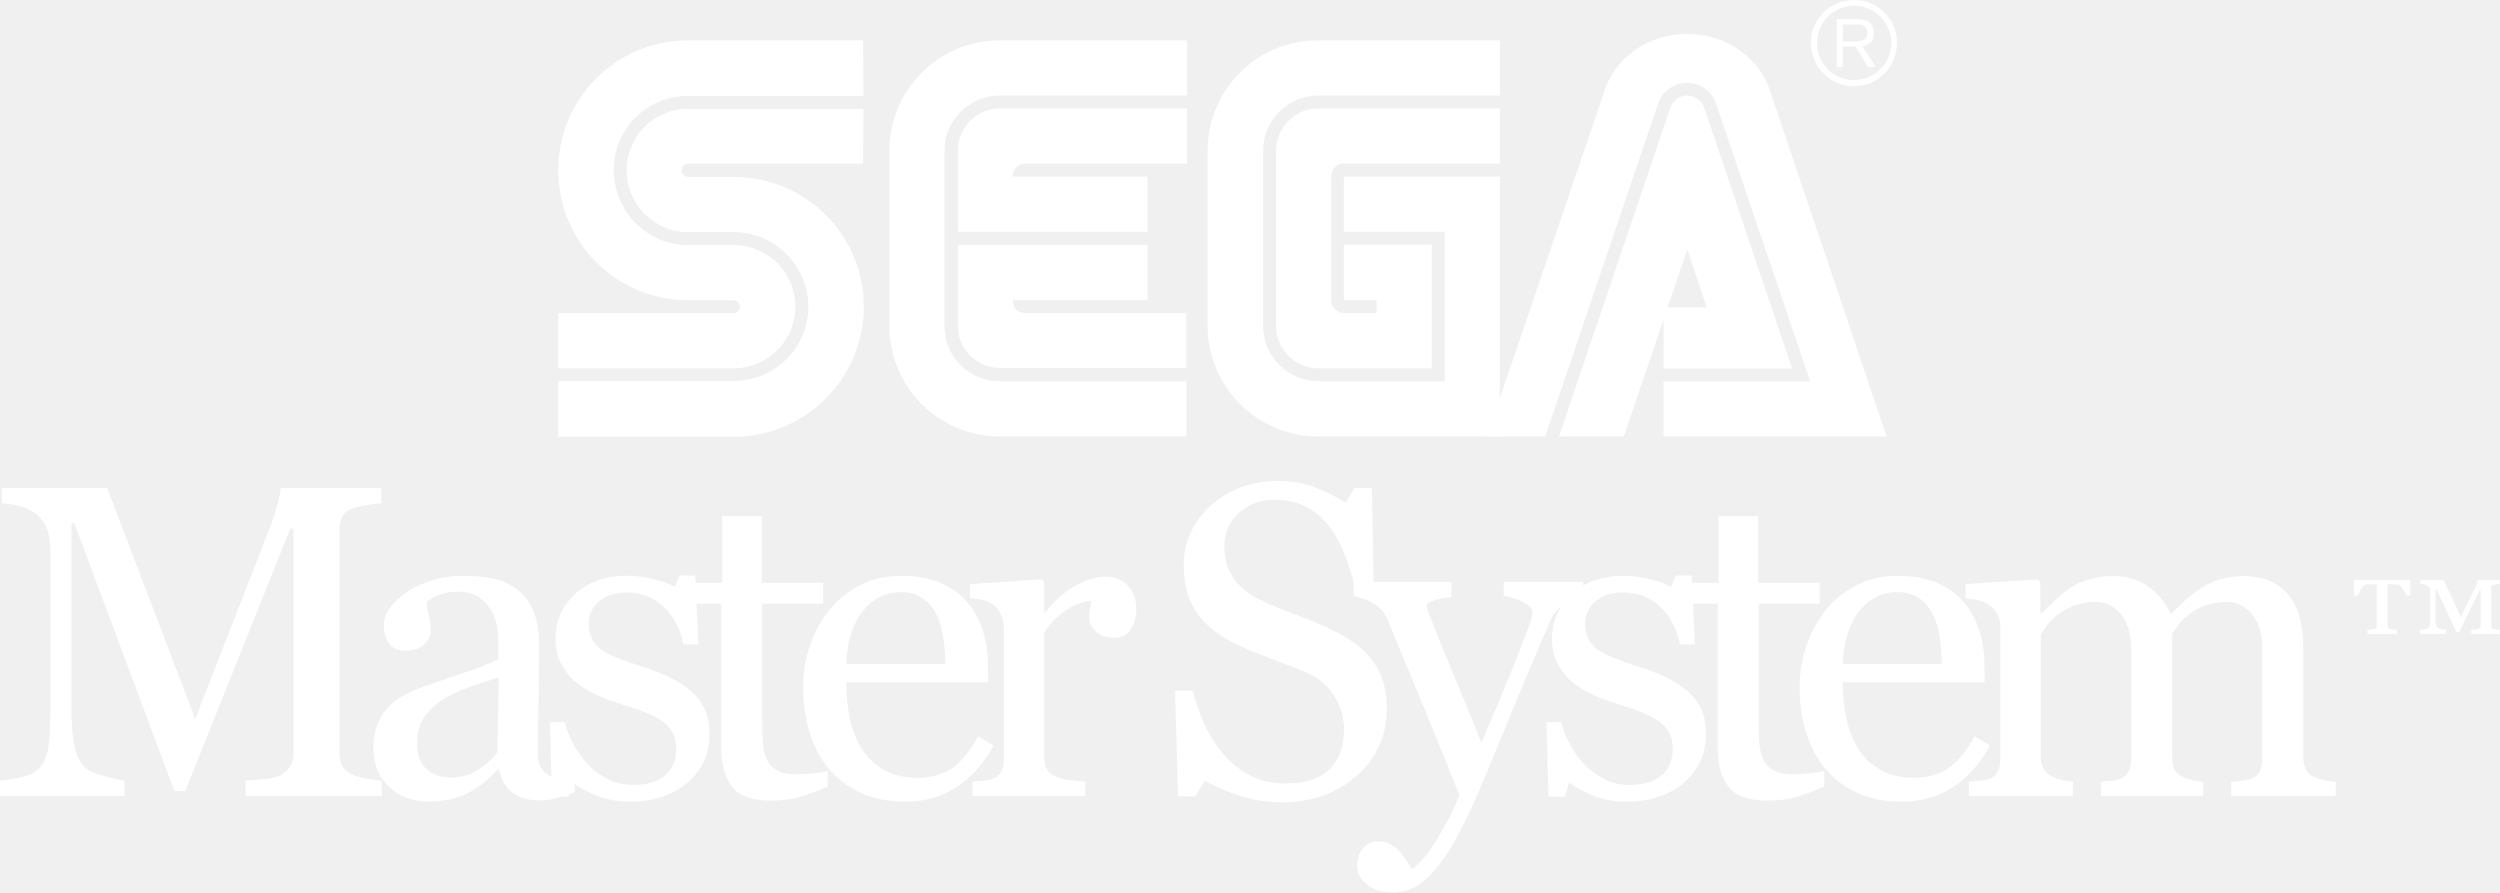
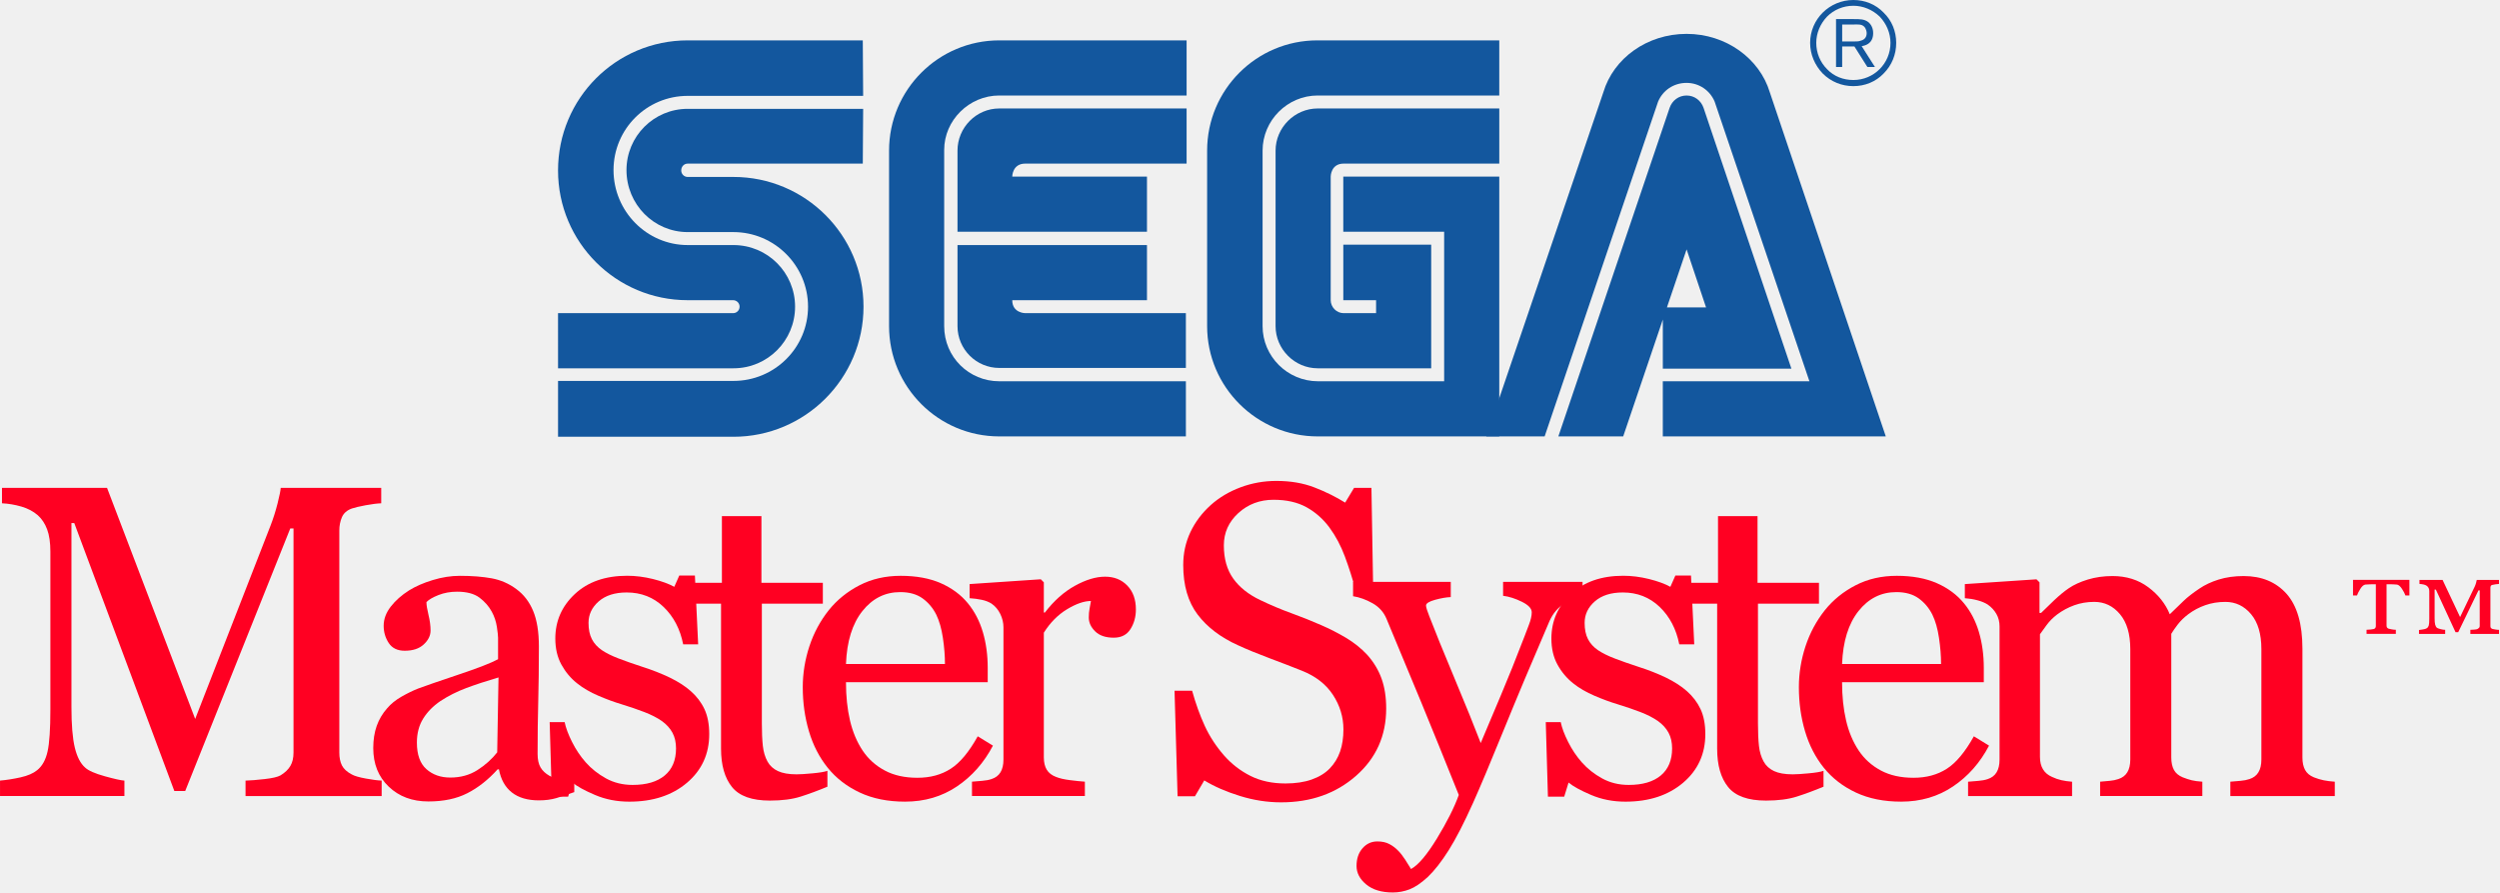
- <svg xmlns="http://www.w3.org/2000/svg" enable-background="new 0 -0.002 566.929 202.382" height="202.382" viewBox="0 -.002 566.929 202.382" width="566.929">
-   <g fill="#fff">
-     <path d="m126.595 99.044h39.796c16.265 0 29.501-13.238 29.501-29.5 0-16.261-13.236-29.42-29.501-29.42h-10.376c-.817 0-1.474-.652-1.474-1.471 0-.898.654-1.551 1.474-1.551h39.716l.082-12.423h-39.798c-7.683 0-13.894 6.212-13.894 13.894 0 7.764 6.209 14.056 13.894 14.056h10.376c9.316 0 16.918 7.602 16.918 16.917 0 9.317-7.602 16.834-16.918 16.834h-39.796z" />
-     <path d="m126.595 83.518h39.796c7.765 0 13.977-6.292 13.977-13.974s-6.211-13.974-13.977-13.974h-10.376c-9.315 0-16.835-7.682-16.835-16.998 0-9.317 7.521-16.834 16.835-16.834h39.796l-.082-12.585h-39.718c-16.261 0-29.418 13.156-29.418 29.5 0 16.262 13.156 29.42 29.418 29.42h10.297c.816 0 1.472.654 1.472 1.471s-.655 1.471-1.472 1.471h-39.716z" />
-     <path d="m226.701 86.459c-6.862 0-12.5-5.475-12.5-12.503v-39.962c0-6.7 5.639-12.339 12.5-12.339h42.495v-12.502h-42.495c-13.809 0-25.005 11.196-25.005 25.007v39.796c0 13.812 11.194 25.008 25.005 25.008h42.333v-12.503z" />
-     <path d="m217.222 34.158c0-5.23 4.249-9.562 9.479-9.562h42.495v12.504h-36.609c-2.944 0-2.944 2.94-2.944 2.94h30.563v12.504h-42.984z" />
-     <path d="m226.701 83.438c-5.229 0-9.479-4.25-9.479-9.48v-18.39h42.983v12.502h-30.562c0 2.942 2.941 2.942 2.941 2.942h36.447v12.423z" />
-     <path d="m299.024 86.459c-6.946 0-12.586-5.64-12.586-12.503v-39.796c0-6.866 5.642-12.505 12.506-12.505h41.188v-12.502h-41.271c-13.811 0-25.005 11.196-25.005 25.007v39.796c0 13.812 11.274 25.008 25.088 25.008h41.188v-58.92h-35.387v12.502h22.883v33.914z" />
-     <path d="m289.378 73.956c0 5.23 4.334 9.563 9.563 9.563h25.741v-28.031h-19.938v12.585h7.437v2.942h-7.353c-1.637 0-2.943-1.387-2.943-2.942v-28.031s0-2.943 2.943-2.943h35.301v-12.504h-41.187c-5.229 0-9.563 4.332-9.563 9.563z" />
-     <path d="m378.783 24.436c.57-1.634 2.043-2.778 3.842-2.778 1.797 0 3.271 1.146 3.844 2.778l19.938 59.166h-29.171v-13.894h9.808l-4.414-13.159-14.385 42.414h-14.709z" />
-     <path d="m410.492 86.459h-33.261v12.503h50.585l-26.313-78.042c-2.291-7.6-9.891-13.239-18.881-13.239-8.986 0-16.586 5.558-18.877 13.239l-26.563 78.042h13.241l25.738-75.917c1.063-2.534 3.514-4.25 6.455-4.25 2.862 0 5.316 1.716 6.377 4.25z" />
-     <path d="m420.46 19.531c2.613 0 5.066-.982 6.863-2.862 1.879-1.878 2.855-4.33 2.855-6.945 0-2.616-.979-5.065-2.855-6.866-1.797-1.878-4.25-2.86-6.863-2.86-5.394 0-9.81 4.332-9.81 9.726 0 2.615 1.063 5.065 2.856 6.945 1.887 1.882 4.337 2.862 6.954 2.862zm-8.419-9.806c0-2.207.903-4.332 2.455-5.967 1.549-1.552 3.676-2.452 5.965-2.452 2.207 0 4.332.898 5.969 2.452 1.553 1.635 2.451 3.759 2.451 5.967 0 4.656-3.76 8.417-8.416 8.417-2.289 0-4.418-.818-5.967-2.452-1.554-1.554-2.457-3.677-2.457-5.965z" />
-     <path d="m417.925 10.541v4.656h-1.391v-10.868h4.01c1.467 0 2.363 0 3.268.653.734.572 1.145 1.472 1.145 2.535 0 2.533-2.043 2.86-2.613 2.943l3.021 4.738h-1.717l-2.941-4.656zm0-1.144h2.859c.49 0 .895 0 1.309-.164 1.063-.245 1.391-.98 1.391-1.716 0-.247-.082-1.063-.654-1.554-.57-.489-1.307-.409-2.125-.409h-2.779v3.843z" />
-     <g transform="translate(-67.06981 39.50687)">
-       <g fill="#fff" transform="translate(0 952.3622)">
-         <path d="m153.646-811.351h-30.878v-3.498c1.118-.029 2.554-.146 4.31-.347 1.758-.194 2.963-.472 3.621-.838 1.019-.62 1.767-1.333 2.241-2.142.477-.805.713-1.813.713-3.029v-50.821h-.738l-23.836 59.54h-2.461l-22.704-60.77h-.64v41.712c0 4.036.255 7.108.763 9.208.51 2.102 1.289 3.611 2.341 4.527.723.688 2.214 1.352 4.479 1.976s3.744.953 4.433.981v3.496h-28.22v-3.496c1.479-.129 3.028-.375 4.653-.735 1.625-.361 2.88-.901 3.768-1.625 1.15-.915 1.938-2.33 2.364-4.236.429-1.899.64-5.088.64-9.554v-35.756c0-2.067-.245-3.757-.738-5.069-.491-1.312-1.198-2.379-2.117-3.201-1.018-.887-2.265-1.542-3.743-1.972-1.478-.424-2.938-.668-4.382-.738v-3.495h23.836l19.993 52.399 17.091-43.831c.623-1.604 1.157-3.288 1.601-5.048.443-1.757.683-2.932.714-3.521h22.801v3.496c-.919.034-2.094.183-3.521.444-1.428.266-2.471.512-3.127.737-1.115.393-1.872 1.055-2.267 1.972-.395.919-.591 1.919-.591 3.003v50.379c0 1.15.196 2.117.591 2.906.395.785 1.149 1.479 2.267 2.064.592.334 1.643.637 3.153.914 1.509.275 2.708.437 3.594.465v3.5h-.004z" />
-         <path d="m197.354-812.24c-1.542.563-2.895 1.01-4.062 1.356-1.167.345-2.487.516-3.965.516-2.563 0-4.604-.596-6.132-1.796-1.526-1.197-2.503-2.943-2.93-5.244h-.296c-2.134 2.361-4.424 4.172-6.871 5.416-2.446 1.252-5.393 1.871-8.84 1.871-3.645 0-6.64-1.109-8.987-3.35-2.348-2.229-3.52-5.151-3.52-8.765 0-1.872.262-3.549.788-5.024.526-1.479 1.314-2.807 2.363-3.988.822-.98 1.905-1.857 3.25-2.634 1.348-.769 2.61-1.382 3.792-1.847 1.48-.557 4.475-1.593 8.988-3.104 4.515-1.505 7.559-2.687 9.135-3.544v-4.874c0-.427-.089-1.248-.271-2.462s-.566-2.365-1.158-3.449c-.657-1.21-1.583-2.271-2.783-3.175-1.197-.9-2.896-1.354-5.096-1.354-1.512 0-2.914.255-4.211.762-1.297.514-2.208 1.044-2.732 1.602 0 .66.156 1.625.468 2.905.313 1.278.468 2.462.468 3.545 0 1.15-.518 2.2-1.553 3.15-1.033.959-2.47 1.428-4.308 1.428-1.641 0-2.848-.578-3.621-1.747-.77-1.161-1.156-2.468-1.156-3.915 0-1.509.533-2.955 1.601-4.335 1.067-1.378 2.454-2.608 4.163-3.691 1.478-.915 3.267-1.701 5.367-2.34 2.103-.642 4.153-.961 6.156-.961 2.758 0 5.161.19 7.215.565 2.053.381 3.915 1.191 5.59 2.439 1.673 1.217 2.946 2.866 3.816 4.948.87 2.088 1.305 4.77 1.305 8.053 0 4.695-.051 8.857-.147 12.482-.1 3.63-.146 7.595-.146 11.896 0 1.279.221 2.3.664 3.056.443.758 1.125 1.396 2.045 1.918.492.298 1.271.461 2.34.492 1.066.034 2.157.053 3.273.053v3.146zm-17.186-26.003c-2.792.823-5.236 1.623-7.338 2.413-2.103.787-4.055 1.771-5.859 2.955-1.643 1.117-2.939 2.438-3.893 3.962-.949 1.526-1.428 3.347-1.428 5.442 0 2.729.714 4.728 2.143 6.009 1.429 1.278 3.24 1.921 5.441 1.921 2.331 0 4.383-.568 6.156-1.7 1.772-1.134 3.268-2.466 4.481-4.015z" />
-         <path d="m223.777-835.139c1.346 1.182 2.381 2.546 3.104 4.084.723 1.547 1.083 3.435 1.083 5.664 0 4.502-1.685 8.177-5.046 11.033-3.366 2.854-7.727 4.285-13.076 4.285-2.825 0-5.427-.512-7.807-1.529-2.382-1.017-4.081-1.95-5.098-2.807l-.984 3.202h-3.693l-.492-16.896h3.397c.263 1.279.82 2.778 1.674 4.479.854 1.708 1.888 3.249 3.104 4.629 1.28 1.448 2.814 2.66 4.604 3.646 1.789.982 3.801 1.48 6.033 1.48 3.151 0 5.582-.715 7.29-2.146 1.706-1.426 2.562-3.471 2.562-6.133 0-1.379-.27-2.563-.813-3.566-.542-1-1.339-1.876-2.389-2.637-1.083-.756-2.413-1.433-3.989-2.043-1.576-.606-3.332-1.207-5.27-1.799-1.545-.459-3.259-1.088-5.146-1.896-1.889-.806-3.505-1.752-4.852-2.833-1.444-1.146-2.626-2.563-3.546-4.235-.919-1.673-1.38-3.644-1.38-5.909 0-3.973 1.479-7.336 4.433-10.097 2.956-2.758 6.912-4.138 11.87-4.138 1.901 0 3.849.246 5.836.735 1.984.497 3.602 1.085 4.851 1.773l1.133-2.56h3.545l.738 15.608h-3.397c-.689-3.479-2.176-6.309-4.458-8.496-2.283-2.181-5.065-3.273-8.35-3.273-2.69 0-4.811.676-6.353 2.021-1.543 1.351-2.314 2.975-2.314 4.876 0 1.479.253 2.709.763 3.693.51.986 1.271 1.82 2.291 2.513.983.659 2.223 1.275 3.718 1.847 1.494.574 3.34 1.228 5.542 1.945 2.167.688 4.211 1.497 6.131 2.412 1.92.934 3.502 1.955 4.751 3.068z" />
-         <path d="m254.78-813.473c-2.135.889-4.153 1.637-6.058 2.242-1.904.61-4.236.91-6.993.91-4.072 0-6.937-1.021-8.594-3.076-1.659-2.051-2.488-4.951-2.488-8.69v-32.896h-8.767v-4.73h8.964v-15.118h8.963v15.118h13.937v4.73h-13.838v27.133c0 2.039.073 3.738.222 5.101.147 1.362.5 2.558 1.058 3.569.525.953 1.314 1.676 2.364 2.166 1.05.492 2.462.738 4.234.738.82 0 2.026-.074 3.621-.226 1.593-.146 2.716-.332 3.374-.565z" />
-         <path d="m292.331-822.777c-2.035 3.875-4.76 6.961-8.175 9.258-3.414 2.299-7.338 3.444-11.77 3.444-3.906 0-7.329-.688-10.27-2.067-2.937-1.377-5.358-3.252-7.264-5.613-1.903-2.362-3.324-5.119-4.26-8.271-.937-3.154-1.403-6.479-1.403-9.996 0-3.151.501-6.246 1.502-9.285 1.002-3.032 2.471-5.768 4.408-8.198 1.872-2.327 4.194-4.209 6.968-5.64 2.775-1.429 5.887-2.142 9.334-2.142 3.545 0 6.582.562 9.109 1.674 2.529 1.118 4.58 2.644 6.156 4.578 1.511 1.844 2.635 4.012 3.374 6.504.737 2.494 1.108 5.205 1.108 8.123v3.251h-32.157c0 3.188.303 6.076.909 8.67.609 2.595 1.568 4.875 2.882 6.847 1.278 1.905 2.953 3.406 5.022 4.506 2.067 1.104 4.53 1.646 7.387 1.646 2.922 0 5.441-.68 7.559-2.047 2.12-1.354 4.163-3.813 6.132-7.357zm-10.884-18.517c0-1.839-.155-3.808-.467-5.909-.313-2.102-.813-3.857-1.502-5.271-.754-1.507-1.789-2.734-3.104-3.693-1.312-.949-3.005-1.427-5.071-1.427-3.449 0-6.313 1.436-8.595 4.311-2.28 2.873-3.52 6.868-3.717 11.988z" />
-         <path d="m324.761-853.657c0 1.673-.411 3.16-1.23 4.457-.82 1.3-2.083 1.944-3.79 1.944-1.841 0-3.243-.477-4.214-1.43-.967-.949-1.452-2.001-1.452-3.149 0-.723.057-1.379.172-1.971.114-.594.221-1.185.319-1.773-1.542 0-3.35.623-5.417 1.871-2.068 1.25-3.824 3.021-5.271 5.317v28.268c0 1.154.224 2.088.666 2.811.442.725 1.141 1.265 2.092 1.625.822.33 1.881.574 3.176.734 1.299.17 2.422.281 3.376.348v3.25h-25.61v-3.25c.756-.065 1.536-.127 2.339-.195.805-.063 1.502-.194 2.094-.397.918-.295 1.601-.812 2.043-1.549.443-.738.664-1.699.664-2.879v-29.992c0-1.017-.238-2.021-.713-3.004-.476-.986-1.143-1.772-1.996-2.364-.622-.396-1.359-.678-2.215-.862-.854-.177-1.773-.3-2.758-.367v-3.202l16.152-1.084.689.689v6.846h.246c2.038-2.661 4.304-4.679 6.797-6.057 2.496-1.381 4.777-2.069 6.845-2.069 2.069 0 3.752.675 5.049 2.021 1.3 1.344 1.947 3.148 1.947 5.413z" />
-         <path d="m377.213-843.412c1.476 1.646 2.565 3.441 3.271 5.395.709 1.955 1.063 4.229 1.063 6.819 0 6.177-2.286 11.267-6.848 15.269-4.563 4.008-10.226 6.006-16.989 6.006-3.12 0-6.236-.479-9.356-1.45-3.119-.966-5.812-2.144-8.077-3.521l-2.117 3.597h-3.938l-.689-23.935h3.988c.821 2.953 1.782 5.625 2.882 8.002 1.102 2.385 2.554 4.604 4.359 6.674 1.707 1.939 3.701 3.48 5.981 4.629 2.283 1.151 4.934 1.723 7.951 1.723 2.267 0 4.242-.294 5.936-.886 1.691-.593 3.064-1.433 4.112-2.513 1.05-1.084 1.827-2.354 2.34-3.815.511-1.458.765-3.144.765-5.05 0-2.784-.787-5.392-2.361-7.807-1.575-2.414-3.922-4.242-7.045-5.49-2.135-.854-4.58-1.799-7.338-2.832-2.756-1.033-5.138-2.01-7.14-2.933-3.938-1.771-7.002-4.094-9.186-6.968-2.184-2.871-3.273-6.626-3.273-11.256 0-2.655.542-5.135 1.624-7.436 1.084-2.296 2.625-4.352 4.629-6.156 1.904-1.704 4.154-3.045 6.747-4.014 2.593-.968 5.304-1.452 8.125-1.452 3.218 0 6.099.49 8.644 1.479 2.543.982 4.869 2.136 6.967 3.443l2.021-3.349h3.94l.396 23.195h-3.988c-.719-2.659-1.533-5.199-2.438-7.636-.901-2.427-2.073-4.629-3.521-6.598-1.41-1.901-3.135-3.426-5.168-4.559-2.037-1.13-4.533-1.699-7.485-1.699-3.117 0-5.778 1.005-7.979 3.003-2.2 2.008-3.3 4.452-3.3 7.338 0 3.023.705 5.525 2.118 7.512 1.411 1.987 3.465 3.619 6.155 4.898 2.397 1.15 4.751 2.142 7.063 2.976 2.315.84 4.557 1.737 6.723 2.687 1.973.854 3.865 1.823 5.688 2.908 1.815 1.094 3.399 2.357 4.748 3.802z" />
-         <path d="m374.825-795.494c0-1.641.447-2.979 1.354-4.016.9-1.035 2.023-1.551 3.373-1.551 1.049 0 1.951.192 2.709.592.754.396 1.428.906 2.02 1.524.492.49 1.021 1.167 1.576 2.019.559.857 1.002 1.564 1.328 2.119 1.645-.887 3.604-3.203 5.889-6.942 2.277-3.745 3.936-7.022 4.947-9.853-3.123-7.778-5.941-14.737-8.471-20.881-2.529-6.139-5.172-12.49-7.928-19.061-.623-1.506-1.676-2.685-3.152-3.522-1.477-.838-2.955-1.369-4.434-1.602v-3.25h22.164v3.447c-.988.034-2.168.241-3.547.615-1.379.38-2.068.813-2.068 1.305 0 .196.073.527.223.985.147.461.317.938.519 1.427 1.247 3.251 3.147 7.941 5.712 14.062 2.564 6.128 4.548 11.023 5.958 14.702 1.479-3.515 3.015-7.147 4.604-10.907 1.594-3.76 3.379-8.199 5.346-13.322.23-.621.563-1.481.982-2.583.426-1.101.643-2.045.643-2.832 0-.852-.744-1.65-2.24-2.39-1.496-.736-2.913-1.19-4.262-1.356v-3.151h18.025v3.057c-.986.167-2.287.731-3.892 1.697-1.61.972-2.81 2.341-3.597 4.112-3.908 9.063-7.385 17.319-10.416 24.772-3.039 7.454-5.344 12.937-6.918 16.446-2.07 4.603-3.916 8.185-5.541 10.763-1.625 2.58-3.213 4.604-4.754 6.08-1.512 1.381-2.881 2.311-4.109 2.785s-2.508.714-3.813.714c-2.563 0-4.574-.606-6.035-1.819-1.466-1.21-2.195-2.61-2.195-4.185z" />
-         <path d="m449.757-835.139c1.342 1.182 2.379 2.546 3.102 4.084.723 1.547 1.082 3.435 1.082 5.664 0 4.502-1.684 8.177-5.045 11.033-3.369 2.854-7.726 4.285-13.078 4.285-2.82 0-5.428-.512-7.803-1.529-2.384-1.017-4.082-1.95-5.1-2.807l-.986 3.202h-3.693l-.491-16.896h3.397c.26 1.279.817 2.778 1.676 4.479.854 1.708 1.886 3.249 3.104 4.629 1.278 1.448 2.812 2.66 4.604 3.646 1.787.982 3.798 1.48 6.031 1.48 3.15 0 5.582-.715 7.289-2.146 1.703-1.426 2.561-3.471 2.561-6.133 0-1.379-.271-2.563-.813-3.566-.543-1-1.34-1.876-2.392-2.637-1.08-.756-2.411-1.433-3.985-2.043-1.576-.606-3.334-1.207-5.272-1.799-1.546-.459-3.261-1.088-5.146-1.896-1.892-.806-3.504-1.752-4.851-2.833-1.442-1.146-2.629-2.563-3.548-4.235-.922-1.673-1.379-3.644-1.379-5.909 0-3.973 1.48-7.336 4.436-10.097 2.956-2.758 6.906-4.138 11.867-4.138 1.902 0 3.852.246 5.834.735 1.984.497 3.605 1.085 4.854 1.773l1.135-2.56h3.543l.738 15.608h-3.397c-.688-3.479-2.177-6.309-4.452-8.496-2.287-2.181-5.064-3.273-8.352-3.273-2.692 0-4.813.676-6.354 2.021-1.544 1.351-2.313 2.975-2.313 4.876 0 1.479.252 2.709.763 3.693.51.986 1.272 1.82 2.29 2.513.986.659 2.229 1.275 3.722 1.847 1.488.574 3.339 1.228 5.539 1.945 2.171.688 4.212 1.497 6.134 2.412 1.914.934 3.499 1.955 4.749 3.068z" />
-         <path d="m480.756-813.473c-2.132.889-4.151 1.637-6.06 2.242-1.901.61-4.23.91-6.989.91-4.071 0-6.937-1.021-8.595-3.076-1.658-2.051-2.487-4.951-2.487-8.69v-32.896h-8.765v-4.73h8.959v-15.118h8.966v15.118h13.937v4.73h-13.84v27.133c0 2.039.075 3.738.223 5.101s.502 2.558 1.064 3.569c.521.953 1.313 1.676 2.357 2.166 1.051.492 2.463.738 4.234.738.821 0 2.027-.074 3.62-.226 1.593-.146 2.718-.332 3.374-.565z" />
-         <path d="m518.308-822.777c-2.033 3.875-4.76 6.961-8.176 9.258-3.414 2.299-7.338 3.444-11.771 3.444-3.898 0-7.326-.688-10.266-2.067-2.938-1.377-5.357-3.252-7.268-5.613-1.9-2.362-3.324-5.119-4.26-8.271-.938-3.154-1.401-6.479-1.401-9.996 0-3.151.504-6.246 1.501-9.285 1.001-3.032 2.473-5.768 4.408-8.198 1.869-2.327 4.193-4.209 6.968-5.64 2.772-1.429 5.886-2.142 9.329-2.142 3.549 0 6.584.562 9.111 1.674 2.529 1.118 4.58 2.644 6.156 4.578 1.512 1.844 2.635 4.012 3.375 6.504.734 2.494 1.104 5.205 1.104 8.123v3.251h-32.154c0 3.188.305 6.076.91 8.67.604 2.595 1.564 4.875 2.883 6.847 1.275 1.905 2.957 3.406 5.02 4.506 2.066 1.104 4.527 1.646 7.389 1.646 2.924 0 5.439-.68 7.561-2.047 2.117-1.354 4.162-3.813 6.135-7.357zm-10.885-18.517c0-1.839-.154-3.808-.467-5.909-.309-2.102-.813-3.857-1.502-5.271-.752-1.507-1.785-2.734-3.102-3.693-1.316-.949-3.006-1.427-5.074-1.427-3.445 0-6.313 1.436-8.594 4.311-2.279 2.873-3.521 6.868-3.718 11.988z" />
-         <path d="m596.737-811.351h-23.689v-3.254c.756-.063 1.52-.127 2.291-.193.77-.064 1.449-.196 2.041-.396.918-.297 1.602-.813 2.045-1.551.445-.736.666-1.7.666-2.879v-25.068c0-3.412-.781-6.048-2.342-7.903-1.561-1.854-3.502-2.782-5.832-2.782-1.609 0-3.121.243-4.531.736-1.412.491-2.709 1.18-3.889 2.068-.957.726-1.752 1.501-2.395 2.339-.639.838-1.123 1.538-1.453 2.092v28.021c0 1.154.199 2.096.594 2.834.396.736 1.064 1.307 2.02 1.699.756.296 1.438.518 2.045.665.605.146 1.402.256 2.387.319v3.25h-23.189v-3.25c.756-.063 1.479-.129 2.188-.195.703-.063 1.355-.195 1.941-.398.922-.295 1.602-.813 2.045-1.55.445-.737.67-1.698.67-2.882v-25.066c0-3.412-.783-6.047-2.346-7.903-1.557-1.854-3.504-2.783-5.83-2.783-1.609 0-3.123.256-4.533.766-1.412.515-2.709 1.208-3.891 2.094-.951.724-1.756 1.536-2.412 2.437-.656.908-1.148 1.586-1.48 2.044v27.825c0 1.117.232 2.055.691 2.807.459.76 1.146 1.331 2.063 1.727.689.33 1.398.572 2.117.735.729.167 1.527.281 2.414.347v3.252h-23.593v-3.252c.756-.063 1.535-.127 2.344-.195.801-.061 1.496-.194 2.092-.396.918-.295 1.602-.813 2.041-1.552.443-.735.664-1.696.664-2.88v-30.188c0-1.048-.232-1.994-.713-2.83-.477-.84-1.141-1.555-1.992-2.146-.625-.396-1.395-.715-2.313-.959-.92-.248-1.871-.399-2.857-.471v-3.199l16.254-1.083.688.688v6.943h.346c.82-.816 1.822-1.79 3.004-2.906 1.186-1.111 2.283-2.021 3.301-2.707 1.148-.786 2.588-1.441 4.314-1.971 1.721-.521 3.586-.788 5.588-.788 3.15 0 5.857.847 8.125 2.535 2.27 1.693 3.895 3.737 4.875 6.133 1.184-1.146 2.227-2.156 3.129-3.028.902-.868 2.094-1.796 3.57-2.782 1.25-.854 2.715-1.543 4.408-2.069 1.688-.521 3.566-.788 5.639-.788 4.104 0 7.354 1.352 9.754 4.037 2.393 2.694 3.592 6.834 3.592 12.415v24.671c0 1.151.195 2.092.596 2.832.395.735 1.064 1.31 2.02 1.698.756.296 1.5.518 2.238.667.74.145 1.566.254 2.488.317v3.252h-.006v-.002z" />
+ <svg xmlns="http://www.w3.org/2000/svg" width="566.93" height="202.38" enable-background="new 0 -0.002 566.929 202.382" version="1.1" viewBox="0 -.002 566.93 202.38">
+   <g>
+     <g fill="#13579e">
+       <path d="m126.6 99.044h39.796c16.265 0 29.501-13.238 29.501-29.5 0-16.261-13.236-29.42-29.501-29.42h-10.376c-0.817 0-1.474-0.652-1.474-1.471 0-0.898 0.654-1.551 1.474-1.551h39.716l0.082-12.423h-39.798c-7.683 0-13.894 6.212-13.894 13.894 0 7.764 6.209 14.056 13.894 14.056h10.376c9.316 0 16.918 7.602 16.918 16.917 0 9.317-7.602 16.834-16.918 16.834h-39.796z" />
+       <path d="m126.6 83.518h39.796c7.765 0 13.977-6.292 13.977-13.974s-6.211-13.974-13.977-13.974h-10.376c-9.315 0-16.835-7.682-16.835-16.998 0-9.317 7.521-16.834 16.835-16.834h39.796l-0.082-12.585h-39.718c-16.261 0-29.418 13.156-29.418 29.5 0 16.262 13.156 29.42 29.418 29.42h10.297c0.816 0 1.472 0.654 1.472 1.471s-0.655 1.471-1.472 1.471h-39.716z" />
+       <path d="m226.7 86.459c-6.862 0-12.5-5.475-12.5-12.503v-39.962c0-6.7 5.639-12.339 12.5-12.339h42.495v-12.502h-42.495c-13.809 0-25.005 11.196-25.005 25.007v39.796c0 13.812 11.194 25.008 25.005 25.008h42.333v-12.503z" />
+       <path d="m217.22 34.158c0-5.23 4.249-9.562 9.479-9.562h42.495v12.504h-36.609c-2.944 0-2.944 2.94-2.944 2.94h30.563v12.504h-42.984z" />
+       <path d="m226.7 83.438c-5.229 0-9.479-4.25-9.479-9.48v-18.39h42.983v12.502h-30.562c0 2.942 2.941 2.942 2.941 2.942h36.447v12.423z" />
+       <path d="m299.02 86.459c-6.946 0-12.586-5.64-12.586-12.503v-39.796c0-6.866 5.642-12.505 12.506-12.505h41.188v-12.502h-41.271c-13.811 0-25.005 11.196-25.005 25.007v39.796c0 13.812 11.274 25.008 25.088 25.008h41.188v-58.92h-35.387v12.502h22.883v33.914z" />
+       <path d="m289.38 73.956c0 5.23 4.334 9.563 9.563 9.563h25.741v-28.031h-19.938v12.585h7.437v2.942h-7.353c-1.637 0-2.943-1.387-2.943-2.942v-28.031s0-2.943 2.943-2.943h35.301v-12.504h-41.187c-5.229 0-9.563 4.332-9.563 9.563z" />
+       <path d="m378.78 24.436c0.57-1.634 2.043-2.778 3.842-2.778 1.797 0 3.271 1.146 3.844 2.778l19.938 59.166h-29.171v-13.894h9.808l-4.414-13.159-14.385 42.414h-14.709z" />
+       <path d="m410.49 86.459h-33.261v12.503h50.585l-26.313-78.042c-2.291-7.6-9.891-13.239-18.881-13.239-8.986 0-16.586 5.558-18.877 13.239l-26.563 78.042h13.241l25.738-75.917c1.063-2.534 3.514-4.25 6.455-4.25 2.862 0 5.316 1.716 6.377 4.25z" />
+       <path d="m420.46 19.531c2.613 0 5.066-0.982 6.863-2.862 1.879-1.878 2.855-4.33 2.855-6.945 0-2.616-0.979-5.065-2.855-6.866-1.797-1.878-4.25-2.86-6.863-2.86-5.394 0-9.81 4.332-9.81 9.726 0 2.615 1.063 5.065 2.856 6.945 1.887 1.882 4.337 2.862 6.954 2.862zm-8.419-9.806c0-2.207 0.903-4.332 2.455-5.967 1.549-1.552 3.676-2.452 5.965-2.452 2.207 0 4.332 0.898 5.969 2.452 1.553 1.635 2.451 3.759 2.451 5.967 0 4.656-3.76 8.417-8.416 8.417-2.289 0-4.418-0.818-5.967-2.452-1.554-1.554-2.457-3.677-2.457-5.965z" />
+       <path d="m417.92 10.541v4.656h-1.391v-10.868h4.01c1.467 0 2.363 0 3.268 0.653 0.734 0.572 1.145 1.472 1.145 2.535 0 2.533-2.043 2.86-2.613 2.943l3.021 4.738h-1.717l-2.941-4.656zm0-1.144h2.859c0.49 0 0.895 0 1.309-0.164 1.063-0.245 1.391-0.98 1.391-1.716 0-0.247-0.082-1.063-0.654-1.554-0.57-0.489-1.307-0.409-2.125-0.409h-2.779v3.843z" />
+     </g>
+     <g transform="translate(-67.07 39.507)" fill="#f02">
+       <g transform="translate(0 952.36)">
+         <path d="m153.65-811.35h-30.878v-3.498c1.118-0.029 2.554-0.146 4.31-0.347 1.758-0.194 2.963-0.472 3.621-0.838 1.019-0.62 1.767-1.333 2.241-2.142 0.477-0.805 0.713-1.813 0.713-3.029v-50.821h-0.738l-23.836 59.54h-2.461l-22.704-60.77h-0.64v41.712c0 4.036 0.255 7.108 0.763 9.208 0.51 2.102 1.289 3.611 2.341 4.527 0.723 0.688 2.214 1.352 4.479 1.976s3.744 0.953 4.433 0.981v3.496h-28.22v-3.496c1.479-0.129 3.028-0.375 4.653-0.735 1.625-0.361 2.88-0.901 3.768-1.625 1.15-0.915 1.938-2.33 2.364-4.236 0.429-1.899 0.64-5.088 0.64-9.554v-35.756c0-2.067-0.245-3.757-0.738-5.069-0.491-1.312-1.198-2.379-2.117-3.201-1.018-0.887-2.265-1.542-3.743-1.972-1.478-0.424-2.938-0.668-4.382-0.738v-3.495h23.836l19.993 52.399 17.091-43.831c0.623-1.604 1.157-3.288 1.601-5.048 0.443-1.757 0.683-2.932 0.714-3.521h22.801v3.496c-0.919 0.034-2.094 0.183-3.521 0.444-1.428 0.266-2.471 0.512-3.127 0.737-1.115 0.393-1.872 1.055-2.267 1.972-0.395 0.919-0.591 1.919-0.591 3.003v50.379c0 1.15 0.196 2.117 0.591 2.906 0.395 0.785 1.149 1.479 2.267 2.064 0.592 0.334 1.643 0.637 3.153 0.914 1.509 0.275 2.708 0.437 3.594 0.465v3.5h-4e-3z" />
+         <path d="m197.35-812.24c-1.542 0.563-2.895 1.01-4.062 1.356-1.167 0.345-2.487 0.516-3.965 0.516-2.563 0-4.604-0.596-6.132-1.796-1.526-1.197-2.503-2.943-2.93-5.244h-0.296c-2.134 2.361-4.424 4.172-6.871 5.416-2.446 1.252-5.393 1.871-8.84 1.871-3.645 0-6.64-1.109-8.987-3.35-2.348-2.229-3.52-5.151-3.52-8.765 0-1.872 0.262-3.549 0.788-5.024 0.526-1.479 1.314-2.807 2.363-3.988 0.822-0.98 1.905-1.857 3.25-2.634 1.348-0.769 2.61-1.382 3.792-1.847 1.48-0.557 4.475-1.593 8.988-3.104 4.515-1.505 7.559-2.687 9.135-3.544v-4.874c0-0.427-0.089-1.248-0.271-2.462s-0.566-2.365-1.158-3.449c-0.657-1.21-1.583-2.271-2.783-3.175-1.197-0.9-2.896-1.354-5.096-1.354-1.512 0-2.914 0.255-4.211 0.762-1.297 0.514-2.208 1.044-2.732 1.602 0 0.66 0.156 1.625 0.468 2.905 0.313 1.278 0.468 2.462 0.468 3.545 0 1.15-0.518 2.2-1.553 3.15-1.033 0.959-2.47 1.428-4.308 1.428-1.641 0-2.848-0.578-3.621-1.747-0.77-1.161-1.156-2.468-1.156-3.915 0-1.509 0.533-2.955 1.601-4.335 1.067-1.378 2.454-2.608 4.163-3.691 1.478-0.915 3.267-1.701 5.367-2.34 2.103-0.642 4.153-0.961 6.156-0.961 2.758 0 5.161 0.19 7.215 0.565 2.053 0.381 3.915 1.191 5.59 2.439 1.673 1.217 2.946 2.866 3.816 4.948 0.87 2.088 1.305 4.77 1.305 8.053 0 4.695-0.051 8.857-0.147 12.482-0.1 3.63-0.146 7.595-0.146 11.896 0 1.279 0.221 2.3 0.664 3.056 0.443 0.758 1.125 1.396 2.045 1.918 0.492 0.298 1.271 0.461 2.34 0.492 1.066 0.034 2.157 0.053 3.273 0.053v3.146zm-17.186-26.003c-2.792 0.823-5.236 1.623-7.338 2.413-2.103 0.787-4.055 1.771-5.859 2.955-1.643 1.117-2.939 2.438-3.893 3.962-0.949 1.526-1.428 3.347-1.428 5.442 0 2.729 0.714 4.728 2.143 6.009 1.429 1.278 3.24 1.921 5.441 1.921 2.331 0 4.383-0.568 6.156-1.7 1.772-1.134 3.268-2.466 4.481-4.015z" />
+         <path d="m223.78-835.14c1.346 1.182 2.381 2.546 3.104 4.084 0.723 1.547 1.083 3.435 1.083 5.664 0 4.502-1.685 8.177-5.046 11.033-3.366 2.854-7.727 4.285-13.076 4.285-2.825 0-5.427-0.512-7.807-1.529-2.382-1.017-4.081-1.95-5.098-2.807l-0.984 3.202h-3.693l-0.492-16.896h3.397c0.263 1.279 0.82 2.778 1.674 4.479 0.854 1.708 1.888 3.249 3.104 4.629 1.28 1.448 2.814 2.66 4.604 3.646 1.789 0.982 3.801 1.48 6.033 1.48 3.151 0 5.582-0.715 7.29-2.146 1.706-1.426 2.562-3.471 2.562-6.133 0-1.379-0.27-2.563-0.813-3.566-0.542-1-1.339-1.876-2.389-2.637-1.083-0.756-2.413-1.433-3.989-2.043-1.576-0.606-3.332-1.207-5.27-1.799-1.545-0.459-3.259-1.088-5.146-1.896-1.889-0.806-3.505-1.752-4.852-2.833-1.444-1.146-2.626-2.563-3.546-4.235-0.919-1.673-1.38-3.644-1.38-5.909 0-3.973 1.479-7.336 4.433-10.097 2.956-2.758 6.912-4.138 11.87-4.138 1.901 0 3.849 0.246 5.836 0.735 1.984 0.497 3.602 1.085 4.851 1.773l1.133-2.56h3.545l0.738 15.608h-3.397c-0.689-3.479-2.176-6.309-4.458-8.496-2.283-2.181-5.065-3.273-8.35-3.273-2.69 0-4.811 0.676-6.353 2.021-1.543 1.351-2.314 2.975-2.314 4.876 0 1.479 0.253 2.709 0.763 3.693 0.51 0.986 1.271 1.82 2.291 2.513 0.983 0.659 2.223 1.275 3.718 1.847 1.494 0.574 3.34 1.228 5.542 1.945 2.167 0.688 4.211 1.497 6.131 2.412 1.92 0.934 3.502 1.955 4.751 3.068z" />
+         <path d="m254.78-813.47c-2.135 0.889-4.153 1.637-6.058 2.242-1.904 0.61-4.236 0.91-6.993 0.91-4.072 0-6.937-1.021-8.594-3.076-1.659-2.051-2.488-4.951-2.488-8.69v-32.896h-8.767v-4.73h8.964v-15.118h8.963v15.118h13.937v4.73h-13.838v27.133c0 2.039 0.073 3.738 0.222 5.101 0.147 1.362 0.5 2.558 1.058 3.569 0.525 0.953 1.314 1.676 2.364 2.166 1.05 0.492 2.462 0.738 4.234 0.738 0.82 0 2.026-0.074 3.621-0.226 1.593-0.146 2.716-0.332 3.374-0.565z" />
+         <path d="m292.33-822.78c-2.035 3.875-4.76 6.961-8.175 9.258-3.414 2.299-7.338 3.444-11.77 3.444-3.906 0-7.329-0.688-10.27-2.067-2.937-1.377-5.358-3.252-7.264-5.613-1.903-2.362-3.324-5.119-4.26-8.271-0.937-3.154-1.403-6.479-1.403-9.996 0-3.151 0.501-6.246 1.502-9.285 1.002-3.032 2.471-5.768 4.408-8.198 1.872-2.327 4.194-4.209 6.968-5.64 2.775-1.429 5.887-2.142 9.334-2.142 3.545 0 6.582 0.562 9.109 1.674 2.529 1.118 4.58 2.644 6.156 4.578 1.511 1.844 2.635 4.012 3.374 6.504 0.737 2.494 1.108 5.205 1.108 8.123v3.251h-32.157c0 3.188 0.303 6.076 0.909 8.67 0.609 2.595 1.568 4.875 2.882 6.847 1.278 1.905 2.953 3.406 5.022 4.506 2.067 1.104 4.53 1.646 7.387 1.646 2.922 0 5.441-0.68 7.559-2.047 2.12-1.354 4.163-3.813 6.132-7.357zm-10.884-18.517c0-1.839-0.155-3.808-0.467-5.909-0.313-2.102-0.813-3.857-1.502-5.271-0.754-1.507-1.789-2.734-3.104-3.693-1.312-0.949-3.005-1.427-5.071-1.427-3.449 0-6.313 1.436-8.595 4.311-2.28 2.873-3.52 6.868-3.717 11.988z" />
+         <path d="m324.76-853.66c0 1.673-0.411 3.16-1.23 4.457-0.82 1.3-2.083 1.944-3.79 1.944-1.841 0-3.243-0.477-4.214-1.43-0.967-0.949-1.452-2.001-1.452-3.149 0-0.723 0.057-1.379 0.172-1.971 0.114-0.594 0.221-1.185 0.319-1.773-1.542 0-3.35 0.623-5.417 1.871-2.068 1.25-3.824 3.021-5.271 5.317v28.268c0 1.154 0.224 2.088 0.666 2.811 0.442 0.725 1.141 1.265 2.092 1.625 0.822 0.33 1.881 0.574 3.176 0.734 1.299 0.17 2.422 0.281 3.376 0.348v3.25h-25.61v-3.25c0.756-0.065 1.536-0.127 2.339-0.195 0.805-0.063 1.502-0.194 2.094-0.397 0.918-0.295 1.601-0.812 2.043-1.549 0.443-0.738 0.664-1.699 0.664-2.879v-29.992c0-1.017-0.238-2.021-0.713-3.004-0.476-0.986-1.143-1.772-1.996-2.364-0.622-0.396-1.359-0.678-2.215-0.862-0.854-0.177-1.773-0.3-2.758-0.367v-3.202l16.152-1.084 0.689 0.689v6.846h0.246c2.038-2.661 4.304-4.679 6.797-6.057 2.496-1.381 4.777-2.069 6.845-2.069 2.069 0 3.752 0.675 5.049 2.021 1.3 1.344 1.947 3.148 1.947 5.413z" />
+         <path d="m377.21-843.41c1.476 1.646 2.565 3.441 3.271 5.395 0.709 1.955 1.063 4.229 1.063 6.819 0 6.177-2.286 11.267-6.848 15.269-4.563 4.008-10.226 6.006-16.989 6.006-3.12 0-6.236-0.479-9.356-1.45-3.119-0.966-5.812-2.144-8.077-3.521l-2.117 3.597h-3.938l-0.689-23.935h3.988c0.821 2.953 1.782 5.625 2.882 8.002 1.102 2.385 2.554 4.604 4.359 6.674 1.707 1.939 3.701 3.48 5.981 4.629 2.283 1.151 4.934 1.723 7.951 1.723 2.267 0 4.242-0.294 5.936-0.886 1.691-0.593 3.064-1.433 4.112-2.513 1.05-1.084 1.827-2.354 2.34-3.815 0.511-1.458 0.765-3.144 0.765-5.05 0-2.784-0.787-5.392-2.361-7.807-1.575-2.414-3.922-4.242-7.045-5.49-2.135-0.854-4.58-1.799-7.338-2.832-2.756-1.033-5.138-2.01-7.14-2.933-3.938-1.771-7.002-4.094-9.186-6.968-2.184-2.871-3.273-6.626-3.273-11.256 0-2.655 0.542-5.135 1.624-7.436 1.084-2.296 2.625-4.352 4.629-6.156 1.904-1.704 4.154-3.045 6.747-4.014 2.593-0.968 5.304-1.452 8.125-1.452 3.218 0 6.099 0.49 8.644 1.479 2.543 0.982 4.869 2.136 6.967 3.443l2.021-3.349h3.94l0.396 23.195h-3.988c-0.719-2.659-1.533-5.199-2.438-7.636-0.901-2.427-2.073-4.629-3.521-6.598-1.41-1.901-3.135-3.426-5.168-4.559-2.037-1.13-4.533-1.699-7.485-1.699-3.117 0-5.778 1.005-7.979 3.003-2.2 2.008-3.3 4.452-3.3 7.338 0 3.023 0.705 5.525 2.118 7.512 1.411 1.987 3.465 3.619 6.155 4.898 2.397 1.15 4.751 2.142 7.063 2.976 2.315 0.84 4.557 1.737 6.723 2.687 1.973 0.854 3.865 1.823 5.688 2.908 1.815 1.094 3.399 2.357 4.748 3.802z" />
+         <path d="m374.82-795.49c0-1.641 0.447-2.979 1.354-4.016 0.9-1.035 2.023-1.551 3.373-1.551 1.049 0 1.951 0.192 2.709 0.592 0.754 0.396 1.428 0.906 2.02 1.524 0.492 0.49 1.021 1.167 1.576 2.019 0.559 0.857 1.002 1.564 1.328 2.119 1.645-0.887 3.604-3.203 5.889-6.942 2.277-3.745 3.936-7.022 4.947-9.853-3.123-7.778-5.941-14.737-8.471-20.881-2.529-6.139-5.172-12.49-7.928-19.061-0.623-1.506-1.676-2.685-3.152-3.522-1.477-0.838-2.955-1.369-4.434-1.602v-3.25h22.164v3.447c-0.988 0.034-2.168 0.241-3.547 0.615-1.379 0.38-2.068 0.813-2.068 1.305 0 0.196 0.073 0.527 0.223 0.985 0.147 0.461 0.317 0.938 0.519 1.427 1.247 3.251 3.147 7.941 5.712 14.062 2.564 6.128 4.548 11.023 5.958 14.702 1.479-3.515 3.015-7.147 4.604-10.907 1.594-3.76 3.379-8.199 5.346-13.322 0.23-0.621 0.563-1.481 0.982-2.583 0.426-1.101 0.643-2.045 0.643-2.832 0-0.852-0.744-1.65-2.24-2.39-1.496-0.736-2.913-1.19-4.262-1.356v-3.151h18.025v3.057c-0.986 0.167-2.287 0.731-3.892 1.697-1.61 0.972-2.81 2.341-3.597 4.112-3.908 9.063-7.385 17.319-10.416 24.772-3.039 7.454-5.344 12.937-6.918 16.446-2.07 4.603-3.916 8.185-5.541 10.763-1.625 2.58-3.213 4.604-4.754 6.08-1.512 1.381-2.881 2.311-4.109 2.785s-2.508 0.714-3.813 0.714c-2.563 0-4.574-0.606-6.035-1.819-1.466-1.21-2.195-2.61-2.195-4.185z" />
+         <path d="m449.76-835.14c1.342 1.182 2.379 2.546 3.102 4.084 0.723 1.547 1.082 3.435 1.082 5.664 0 4.502-1.684 8.177-5.045 11.033-3.369 2.854-7.726 4.285-13.078 4.285-2.82 0-5.428-0.512-7.803-1.529-2.384-1.017-4.082-1.95-5.1-2.807l-0.986 3.202h-3.693l-0.491-16.896h3.397c0.26 1.279 0.817 2.778 1.676 4.479 0.854 1.708 1.886 3.249 3.104 4.629 1.278 1.448 2.812 2.66 4.604 3.646 1.787 0.982 3.798 1.48 6.031 1.48 3.15 0 5.582-0.715 7.289-2.146 1.703-1.426 2.561-3.471 2.561-6.133 0-1.379-0.271-2.563-0.813-3.566-0.543-1-1.34-1.876-2.392-2.637-1.08-0.756-2.411-1.433-3.985-2.043-1.576-0.606-3.334-1.207-5.272-1.799-1.546-0.459-3.261-1.088-5.146-1.896-1.892-0.806-3.504-1.752-4.851-2.833-1.442-1.146-2.629-2.563-3.548-4.235-0.922-1.673-1.379-3.644-1.379-5.909 0-3.973 1.48-7.336 4.436-10.097 2.956-2.758 6.906-4.138 11.867-4.138 1.902 0 3.852 0.246 5.834 0.735 1.984 0.497 3.605 1.085 4.854 1.773l1.135-2.56h3.543l0.738 15.608h-3.397c-0.688-3.479-2.177-6.309-4.452-8.496-2.287-2.181-5.064-3.273-8.352-3.273-2.692 0-4.813 0.676-6.354 2.021-1.544 1.351-2.313 2.975-2.313 4.876 0 1.479 0.252 2.709 0.763 3.693 0.51 0.986 1.272 1.82 2.29 2.513 0.986 0.659 2.229 1.275 3.722 1.847 1.488 0.574 3.339 1.228 5.539 1.945 2.171 0.688 4.212 1.497 6.134 2.412 1.914 0.934 3.499 1.955 4.749 3.068z" />
+         <path d="m480.76-813.47c-2.132 0.889-4.151 1.637-6.06 2.242-1.901 0.61-4.23 0.91-6.989 0.91-4.071 0-6.937-1.021-8.595-3.076-1.658-2.051-2.487-4.951-2.487-8.69v-32.896h-8.765v-4.73h8.959v-15.118h8.966v15.118h13.937v4.73h-13.84v27.133c0 2.039 0.075 3.738 0.223 5.101s0.502 2.558 1.064 3.569c0.521 0.953 1.313 1.676 2.357 2.166 1.051 0.492 2.463 0.738 4.234 0.738 0.821 0 2.027-0.074 3.62-0.226 1.593-0.146 2.718-0.332 3.374-0.565z" />
+         <path d="m518.31-822.78c-2.033 3.875-4.76 6.961-8.176 9.258-3.414 2.299-7.338 3.444-11.771 3.444-3.898 0-7.326-0.688-10.266-2.067-2.938-1.377-5.357-3.252-7.268-5.613-1.9-2.362-3.324-5.119-4.26-8.271-0.938-3.154-1.401-6.479-1.401-9.996 0-3.151 0.504-6.246 1.501-9.285 1.001-3.032 2.473-5.768 4.408-8.198 1.869-2.327 4.193-4.209 6.968-5.64 2.772-1.429 5.886-2.142 9.329-2.142 3.549 0 6.584 0.562 9.111 1.674 2.529 1.118 4.58 2.644 6.156 4.578 1.512 1.844 2.635 4.012 3.375 6.504 0.734 2.494 1.104 5.205 1.104 8.123v3.251h-32.154c0 3.188 0.305 6.076 0.91 8.67 0.604 2.595 1.564 4.875 2.883 6.847 1.275 1.905 2.957 3.406 5.02 4.506 2.066 1.104 4.527 1.646 7.389 1.646 2.924 0 5.439-0.68 7.561-2.047 2.117-1.354 4.162-3.813 6.135-7.357zm-10.885-18.517c0-1.839-0.154-3.808-0.467-5.909-0.309-2.102-0.813-3.857-1.502-5.271-0.752-1.507-1.785-2.734-3.102-3.693-1.316-0.949-3.006-1.427-5.074-1.427-3.445 0-6.313 1.436-8.594 4.311-2.279 2.873-3.521 6.868-3.718 11.988z" />
+         <path d="m596.74-811.35h-23.689v-3.254c0.756-0.063 1.52-0.127 2.291-0.193 0.77-0.064 1.449-0.196 2.041-0.396 0.918-0.297 1.602-0.813 2.045-1.551 0.445-0.736 0.666-1.7 0.666-2.879v-25.068c0-3.412-0.781-6.048-2.342-7.903-1.561-1.854-3.502-2.782-5.832-2.782-1.609 0-3.121 0.243-4.531 0.736-1.412 0.491-2.709 1.18-3.889 2.068-0.957 0.726-1.752 1.501-2.395 2.339-0.639 0.838-1.123 1.538-1.453 2.092v28.021c0 1.154 0.199 2.096 0.594 2.834 0.396 0.736 1.064 1.307 2.02 1.699 0.756 0.296 1.438 0.518 2.045 0.665 0.605 0.146 1.402 0.256 2.387 0.319v3.25h-23.189v-3.25c0.756-0.063 1.479-0.129 2.188-0.195 0.703-0.063 1.355-0.195 1.941-0.398 0.922-0.295 1.602-0.813 2.045-1.55 0.445-0.737 0.67-1.698 0.67-2.882v-25.066c0-3.412-0.783-6.047-2.346-7.903-1.557-1.854-3.504-2.783-5.83-2.783-1.609 0-3.123 0.256-4.533 0.766-1.412 0.515-2.709 1.208-3.891 2.094-0.951 0.724-1.756 1.536-2.412 2.437-0.656 0.908-1.148 1.586-1.48 2.044v27.825c0 1.117 0.232 2.055 0.691 2.807 0.459 0.76 1.146 1.331 2.063 1.727 0.689 0.33 1.398 0.572 2.117 0.735 0.729 0.167 1.527 0.281 2.414 0.347v3.252h-23.593v-3.252c0.756-0.063 1.535-0.127 2.344-0.195 0.801-0.061 1.496-0.194 2.092-0.396 0.918-0.295 1.602-0.813 2.041-1.552 0.443-0.735 0.664-1.696 0.664-2.88v-30.188c0-1.048-0.232-1.994-0.713-2.83-0.477-0.84-1.141-1.555-1.992-2.146-0.625-0.396-1.395-0.715-2.313-0.959-0.92-0.248-1.871-0.399-2.857-0.471v-3.199l16.254-1.083 0.688 0.688v6.943h0.346c0.82-0.816 1.822-1.79 3.004-2.906 1.186-1.111 2.283-2.021 3.301-2.707 1.148-0.786 2.588-1.441 4.314-1.971 1.721-0.521 3.586-0.788 5.588-0.788 3.15 0 5.857 0.847 8.125 2.535 2.27 1.693 3.895 3.737 4.875 6.133 1.184-1.146 2.227-2.156 3.129-3.028 0.902-0.868 2.094-1.796 3.57-2.782 1.25-0.854 2.715-1.543 4.408-2.069 1.688-0.521 3.566-0.788 5.639-0.788 4.104 0 7.354 1.352 9.754 4.037 2.393 2.694 3.592 6.834 3.592 12.415v24.671c0 1.151 0.195 2.092 0.596 2.832 0.395 0.735 1.064 1.31 2.02 1.698 0.756 0.296 1.5 0.518 2.238 0.667 0.74 0.145 1.566 0.254 2.488 0.317v3.252h-6e-3v-2e-3z" />
      </g>
-       <path d="m617.473 107.038h-6.346v-.956c.192 0 .472-.028.835-.05.36-.028.597-.072.721-.133.2-.131.333-.246.403-.329.072-.086.11-.223.11-.404v-8.27h-.276l-4.474 9.736h-.594l-4.35-9.924h-.272v6.679c0 .644.04 1.136.12 1.476.082.334.215.589.415.761.156.097.428.2.805.301.38.105.711.157.991.157v.956h-5.781v-.915c.198-.034.487-.084.871-.135.384-.056.675-.147.871-.288.209-.152.348-.378.422-.657.072-.286.108-.807.108-1.576v-6.368c0-.293-.046-.533-.135-.732-.091-.199-.224-.37-.396-.513-.188-.145-.419-.257-.69-.32-.272-.07-.594-.114-.947-.14v-.935h5.106l3.869 8.655 3.23-7.096c.133-.31.234-.597.301-.873.068-.275.126-.502.154-.686h4.919v.935c-.205 0-.477.044-.795.09-.329.05-.554.098-.691.145-.186.035-.301.119-.346.259-.049.13-.074.268-.074.406v8.877c0 .169.027.31.074.411.048.1.164.201.346.285.124.034.339.083.632.13.302.058.586.09.854.09v.956zm-19.812-8.952h-.881c-.127-.405-.369-.909-.744-1.519-.377-.602-.736-.944-1.098-1.017-.261-.024-.529-.04-.786-.056-.259 0-.472-.023-.643-.023h-.898v9.611c0 .17.029.315.086.43.055.116.183.22.375.306.124.039.348.085.679.154.333.068.637.098.913.098v.957h-6.471v-.957c.243 0 .546-.026.902-.062.356-.041.59-.08.692-.115.186-.061.306-.159.369-.296.061-.13.089-.268.089-.403v-9.72h-.9c-.183 0-.426 0-.73.028-.304.024-.538.031-.696.044-.379.059-.75.399-1.111 1.017-.363.62-.603 1.125-.727 1.515h-.881v-3.635h12.456z" fill="#fff" transform="scale(1.026764 .9739338)" />
+       <path transform="scale(1.0268 .97393)" d="m617.47 107.04h-6.346v-0.956c0.192 0 0.472-0.028 0.835-0.05 0.36-0.028 0.597-0.072 0.721-0.133 0.2-0.131 0.333-0.246 0.403-0.329 0.072-0.086 0.11-0.223 0.11-0.404v-8.27h-0.276l-4.474 9.736h-0.594l-4.35-9.924h-0.272v6.679c0 0.644 0.04 1.136 0.12 1.476 0.082 0.334 0.215 0.589 0.415 0.761 0.156 0.097 0.428 0.2 0.805 0.301 0.38 0.105 0.711 0.157 0.991 0.157v0.956h-5.781v-0.915c0.198-0.034 0.487-0.084 0.871-0.135 0.384-0.056 0.675-0.147 0.871-0.288 0.209-0.152 0.348-0.378 0.422-0.657 0.072-0.286 0.108-0.807 0.108-1.576v-6.368c0-0.293-0.046-0.533-0.135-0.732-0.091-0.199-0.224-0.37-0.396-0.513-0.188-0.145-0.419-0.257-0.69-0.32-0.272-0.07-0.594-0.114-0.947-0.14v-0.935h5.106l3.869 8.655 3.23-7.096c0.133-0.31 0.234-0.597 0.301-0.873 0.068-0.275 0.126-0.502 0.154-0.686h4.919v0.935c-0.205 0-0.477 0.044-0.795 0.09-0.329 0.05-0.554 0.098-0.691 0.145-0.186 0.035-0.301 0.119-0.346 0.259-0.049 0.13-0.074 0.268-0.074 0.406v8.877c0 0.169 0.027 0.31 0.074 0.411 0.048 0.1 0.164 0.201 0.346 0.285 0.124 0.034 0.339 0.083 0.632 0.13 0.302 0.058 0.586 0.09 0.854 0.09v0.956zm-19.812-8.952h-0.881c-0.127-0.405-0.369-0.909-0.744-1.519-0.377-0.602-0.736-0.944-1.098-1.017-0.261-0.024-0.529-0.04-0.786-0.056-0.259 0-0.472-0.023-0.643-0.023h-0.898v9.611c0 0.17 0.029 0.315 0.086 0.43 0.055 0.116 0.183 0.22 0.375 0.306 0.124 0.039 0.348 0.085 0.679 0.154 0.333 0.068 0.637 0.098 0.913 0.098v0.957h-6.471v-0.957c0.243 0 0.546-0.026 0.902-0.062 0.356-0.041 0.59-0.08 0.692-0.115 0.186-0.061 0.306-0.159 0.369-0.296 0.061-0.13 0.089-0.268 0.089-0.403v-9.72h-0.9c-0.183 0-0.426 0-0.73 0.028-0.304 0.024-0.538 0.031-0.696 0.044-0.379 0.059-0.75 0.399-1.111 1.017-0.363 0.62-0.603 1.125-0.727 1.515h-0.881v-3.635h12.456z" />
    </g>
  </g>
</svg>
